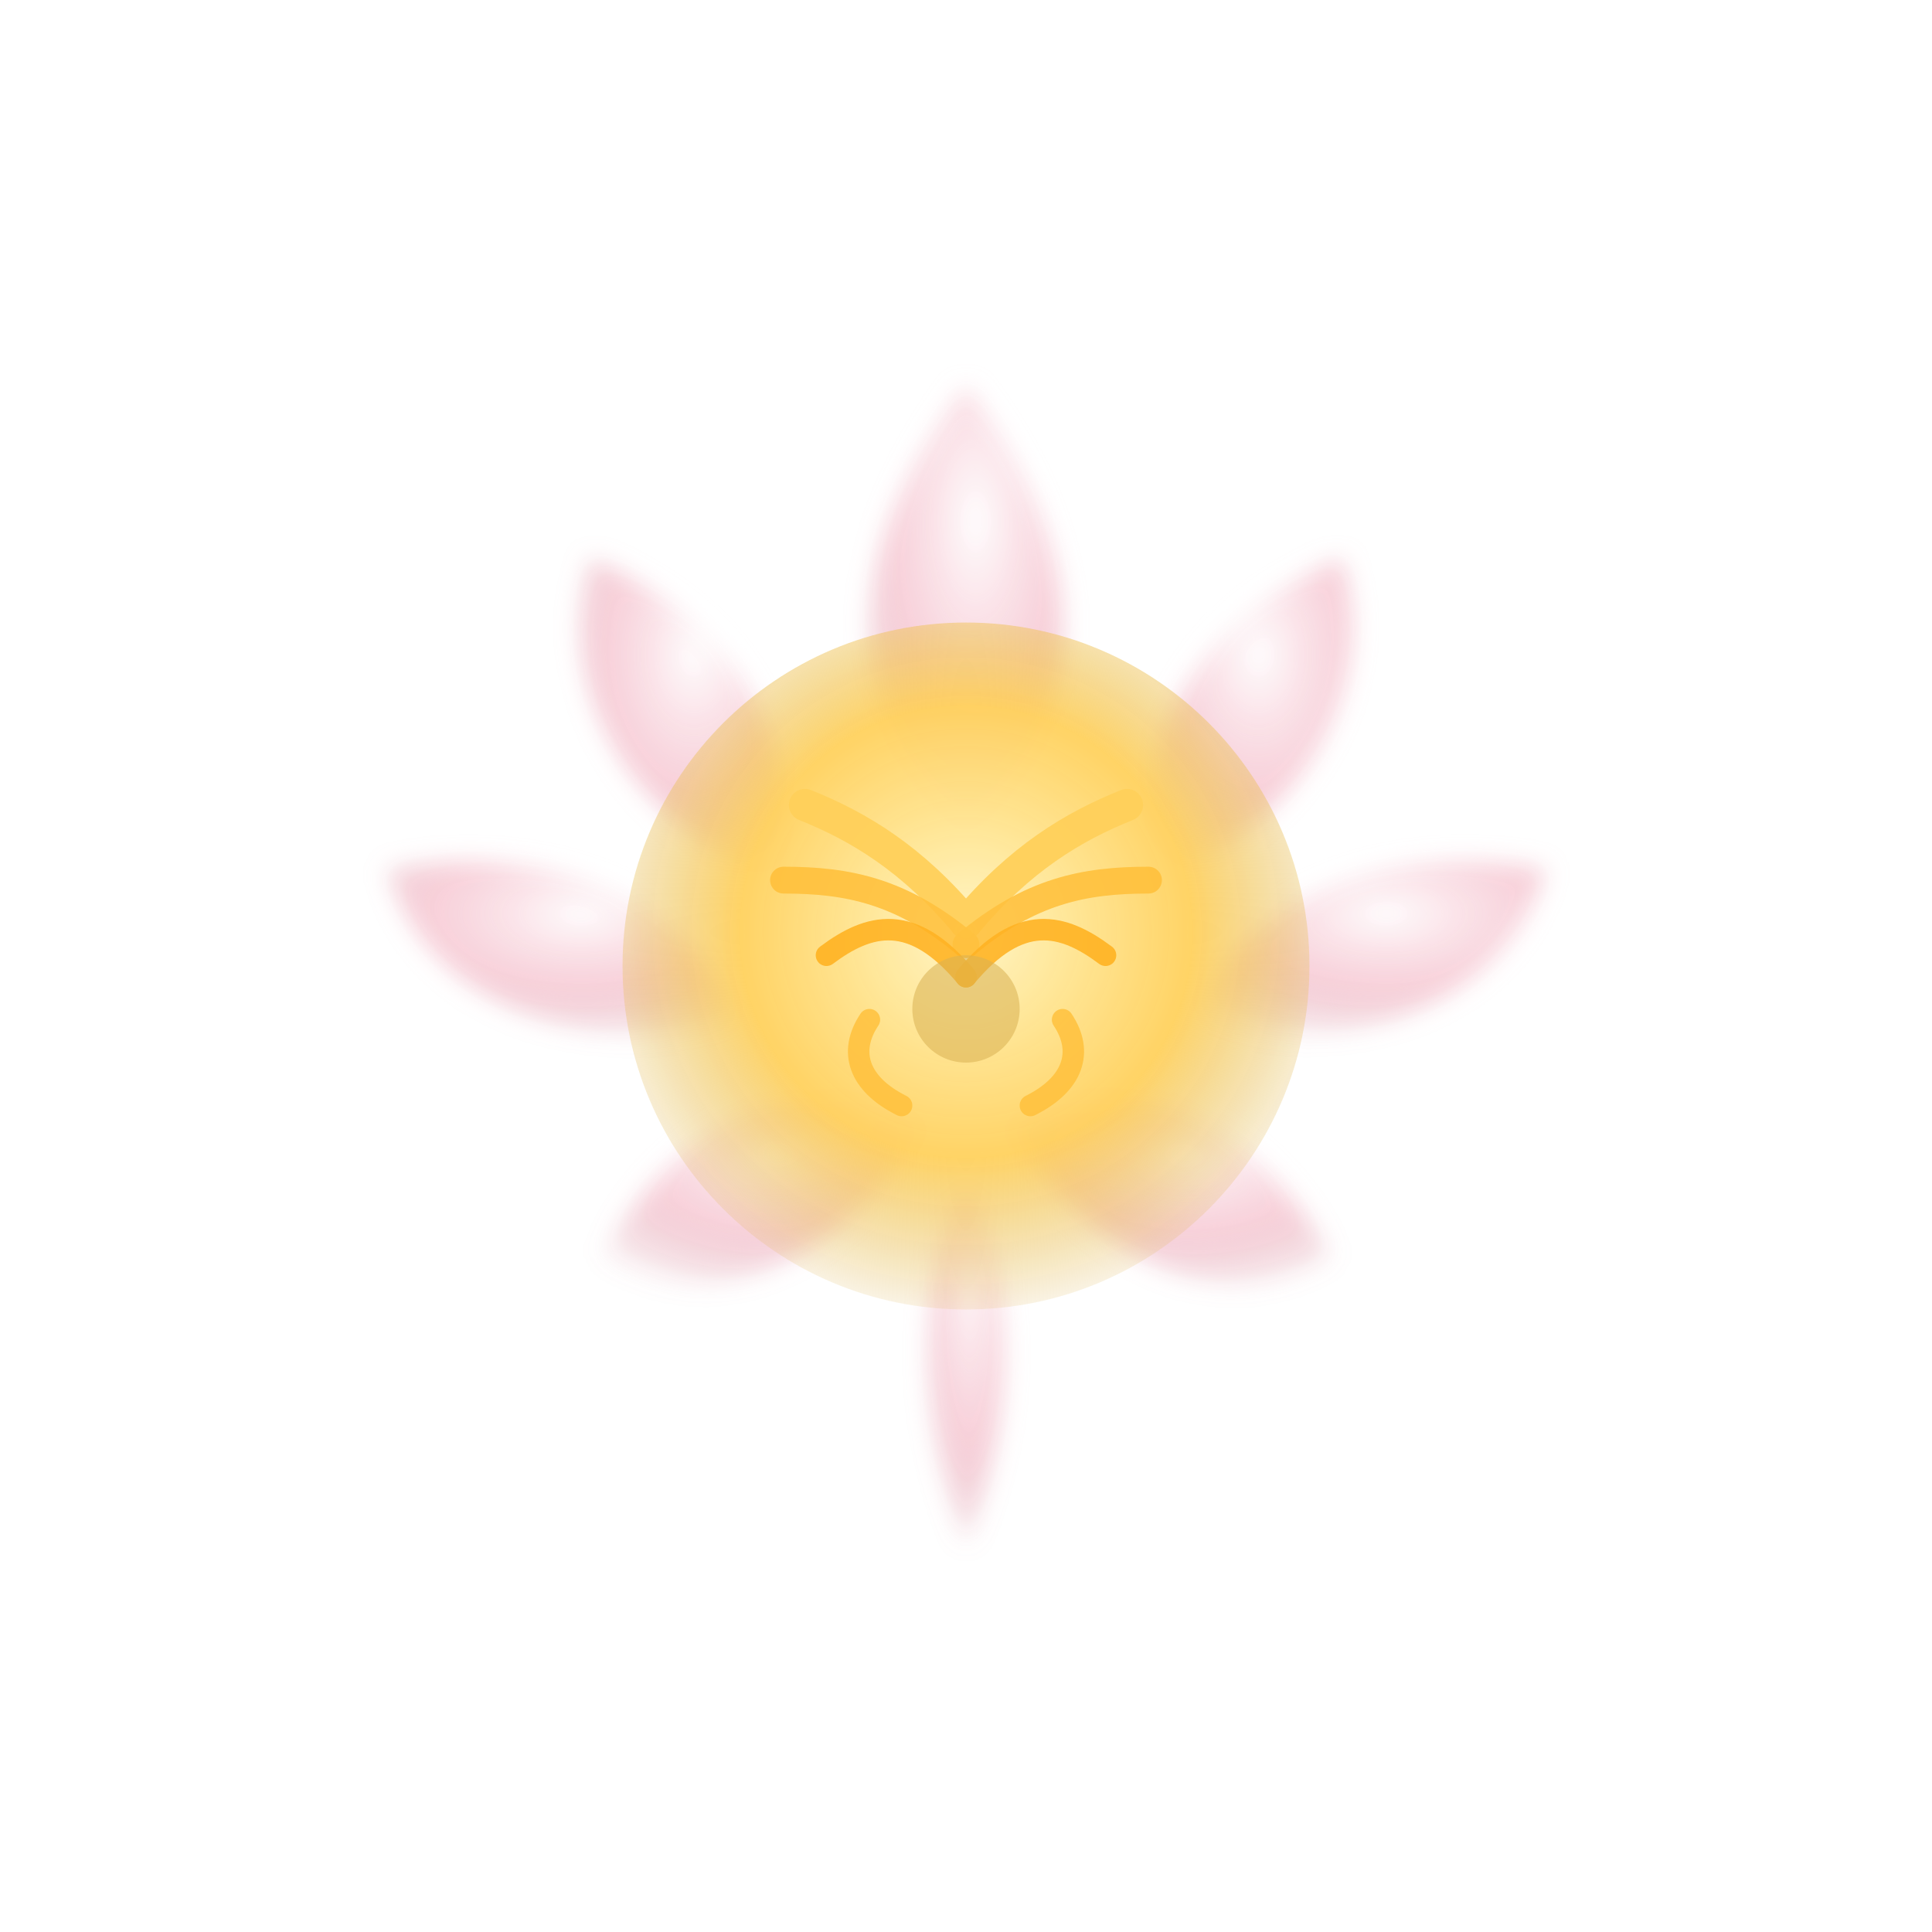
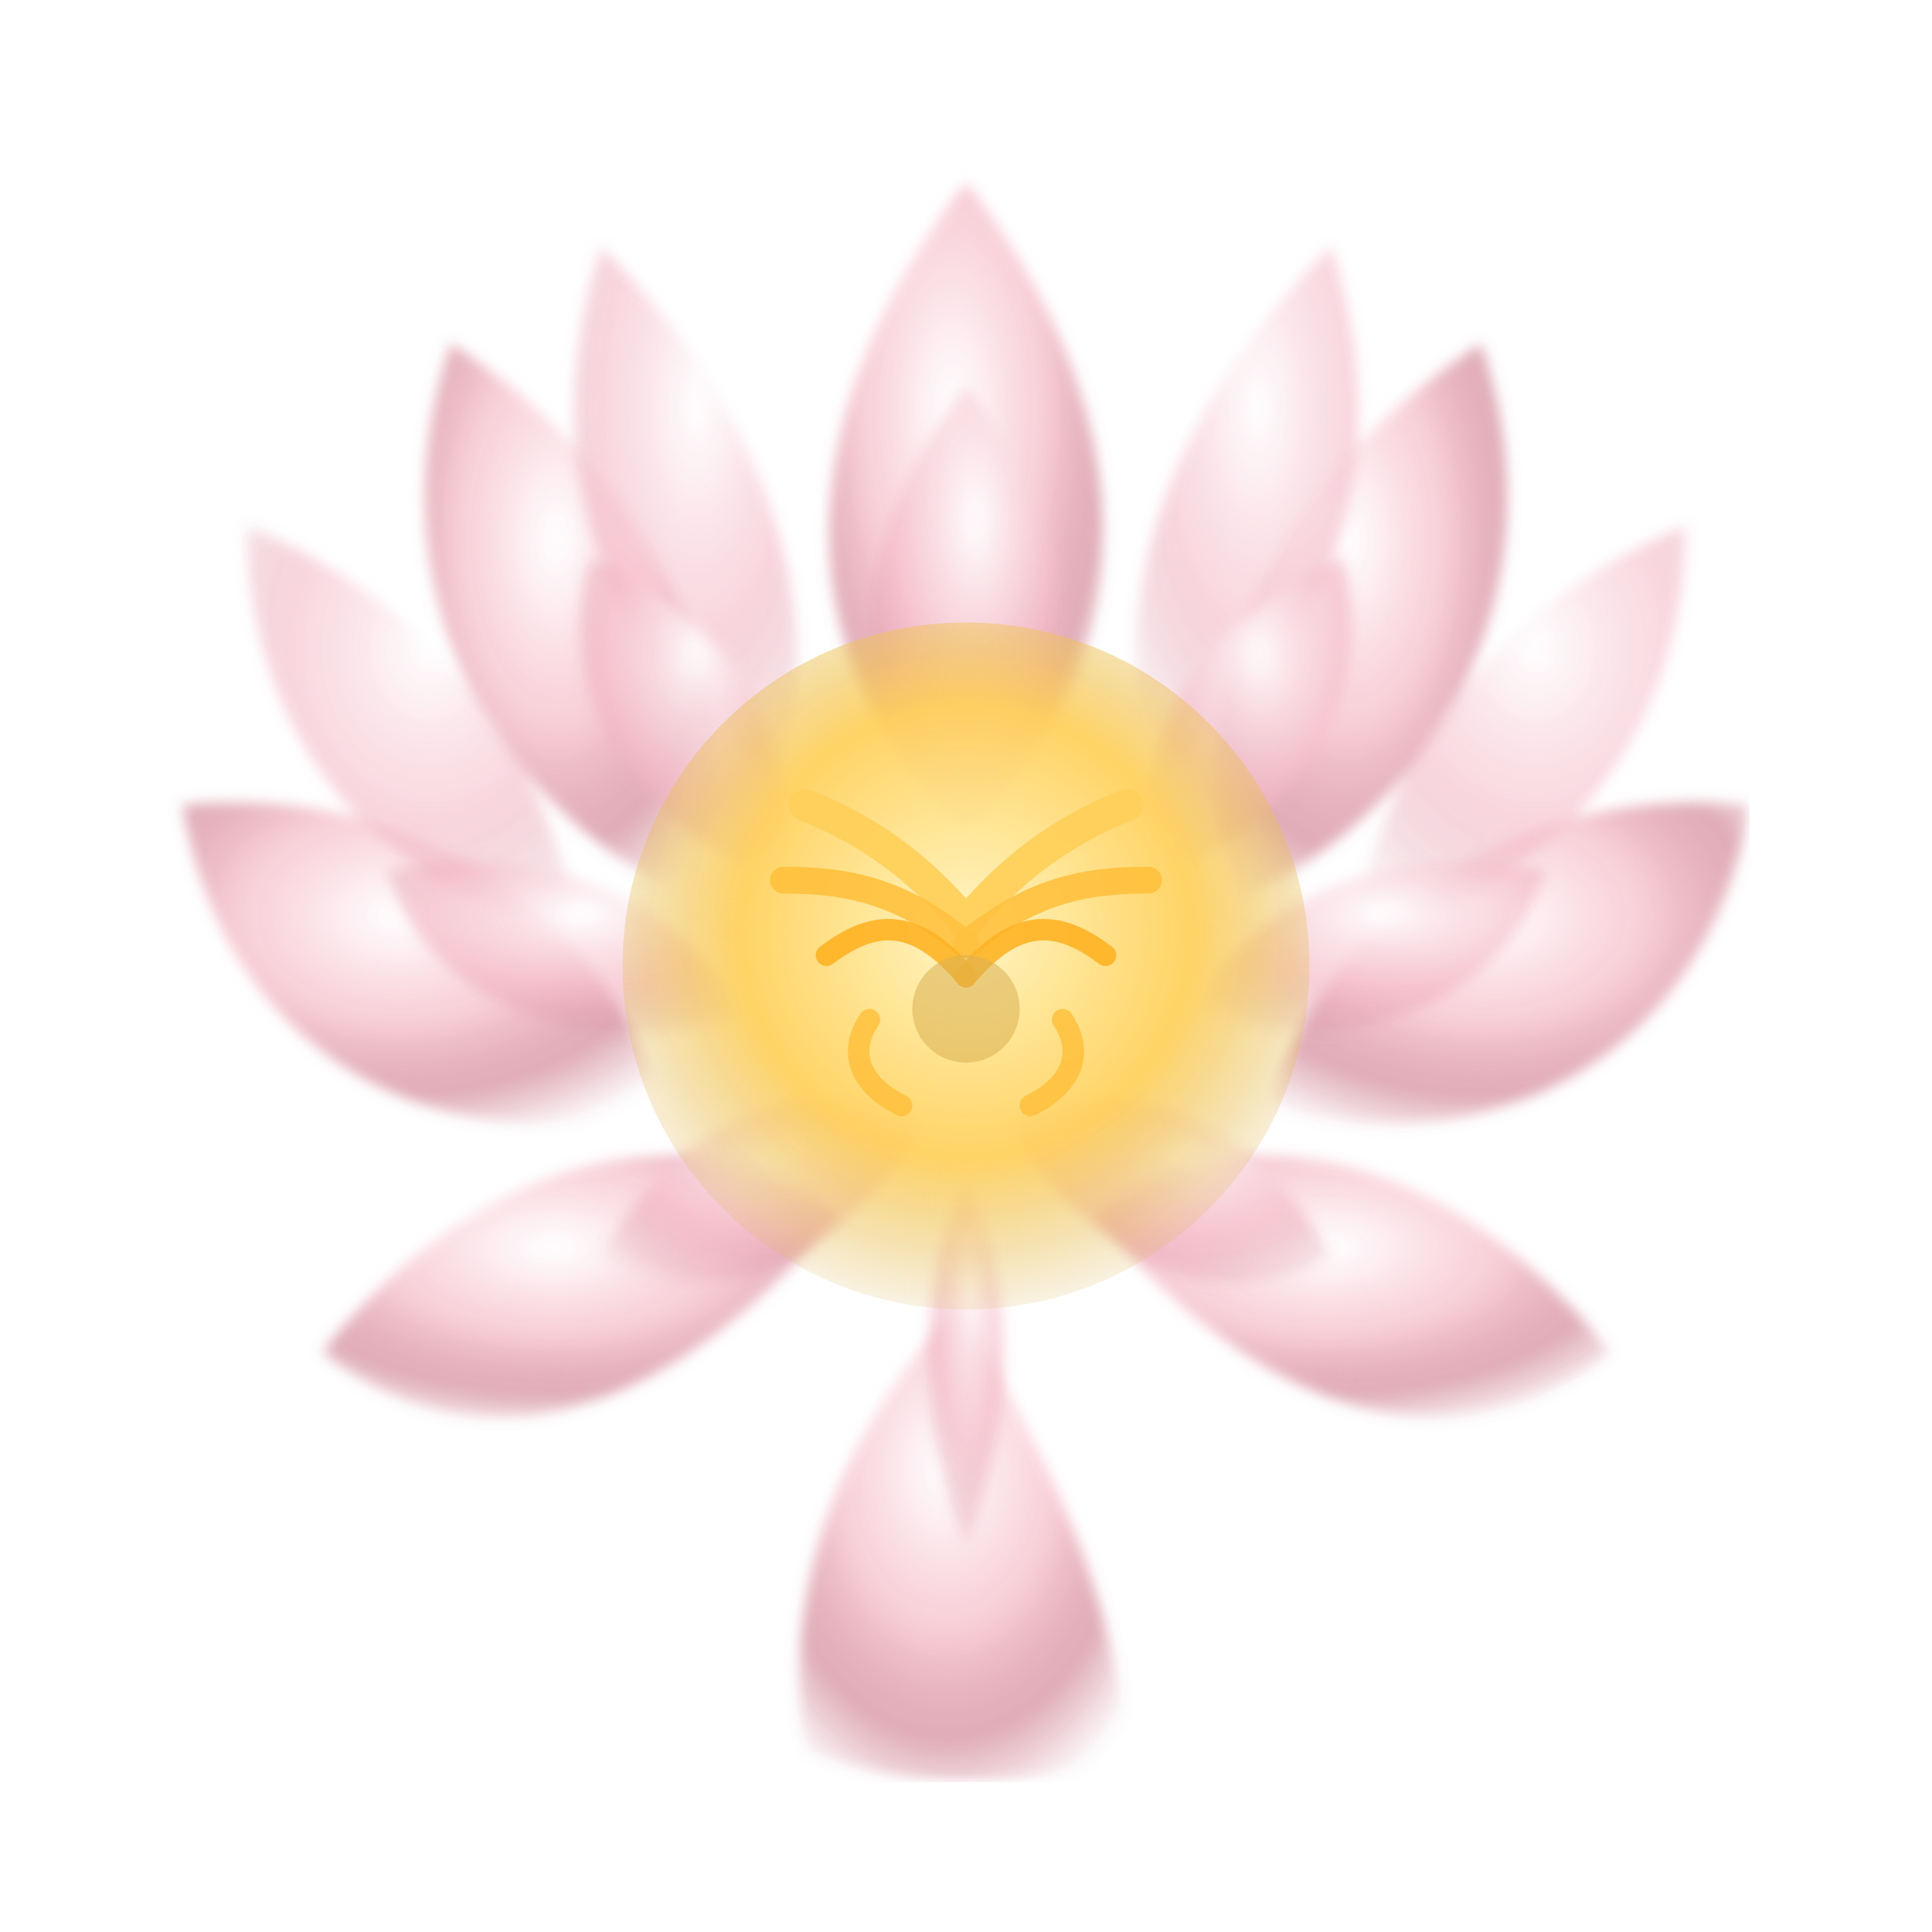
<svg xmlns="http://www.w3.org/2000/svg" width="360" height="360" viewBox="0 0 360 360">
  <defs>
    <radialGradient id="petalPink" cx="45%" cy="35%" r="75%">
      <stop offset="0%" stop-color="#ffffff" stop-opacity="0.98" />
      <stop offset="45%" stop-color="#f7c7d1" stop-opacity="0.92" />
      <stop offset="75%" stop-color="#ca7487" stop-opacity="0.62" />
      <stop offset="100%" stop-color="#ca7487" stop-opacity="0.0" />
    </radialGradient>
    <radialGradient id="petalSoft" cx="55%" cy="30%" r="80%">
      <stop offset="0%" stop-color="#ffffff" stop-opacity="0.95" />
      <stop offset="55%" stop-color="#f4b9c7" stop-opacity="0.70" />
      <stop offset="100%" stop-color="#ca7487" stop-opacity="0.0" />
    </radialGradient>
    <radialGradient id="coreGlow" cx="50%" cy="45%" r="60%">
      <stop offset="0%" stop-color="#fff6c4" stop-opacity="1" />
      <stop offset="55%" stop-color="#ffd05a" stop-opacity="0.95" />
      <stop offset="100%" stop-color="#d8b152" stop-opacity="0.0" />
    </radialGradient>
    <filter id="wcBlur" x="-25%" y="-25%" width="150%" height="150%">
-       <feGaussianBlur stdDeviation="2.2" />
+       <feGaussianBlur stdDeviation="1.2" />
    </filter>
-     <filter id="wcBlur2" x="-0%" y="-0%" width="10%" height="10%">
-       <feGaussianBlur stdDeviation="3.2" />
+     <filter id="wcBlur2" x="-80%" y="-80%" width="180%" height="180%">
+       <feGaussianBlur stdDeviation="1.2" />
    </filter>
  </defs>
  <g opacity="0.96" filter="url(#wcBlur2)">
    <path d="M180 34 C146 78 146 124 180 154 C214 124 214 78 180 34Z" fill="url(#petalPink)" />
    <path d="M276 64 C236 90 218 132 230 168 C266 152 292 112 276 64Z" fill="url(#petalPink)" />
    <path d="M326 150 C282 146 248 170 236 206 C276 218 318 198 326 150Z" fill="url(#petalPink)" />
    <path d="M300 252 C270 214 230 206 204 226 C226 254 264 280 300 252Z" fill="url(#petalPink)" />
    <path d="M210 326 C206 282 182 254 180 242 C166 256 144 286 150 326 C170 334 192 334 210 326Z" fill="url(#petalPink)" />
    <path d="M60 252 C96 280 134 254 156 226 C130 206 90 214 60 252Z" fill="url(#petalPink)" />
    <path d="M34 150 C42 198 84 218 124 206 C112 170 78 146 34 150Z" fill="url(#petalPink)" />
    <path d="M84 64 C68 112 94 152 130 168 C142 132 124 90 84 64Z" fill="url(#petalPink)" />
    <path d="M248 46 C216 78 206 114 214 146 C246 124 262 90 248 46Z" fill="url(#petalSoft)" opacity="0.9" />
    <path d="M314 98 C280 112 258 140 252 174 C286 168 314 140 314 98Z" fill="url(#petalSoft)" opacity="0.88" />
    <path d="M112 46 C98 90 114 124 146 146 C154 114 144 78 112 46Z" fill="url(#petalSoft)" opacity="0.9" />
    <path d="M46 98 C46 140 74 168 108 174 C102 140 80 112 46 98Z" fill="url(#petalSoft)" opacity="0.88" />
  </g>
  <g opacity="0.98" filter="url(#wcBlur)">
    <path d="M180 72 C156 104 156 132 180 156 C204 132 204 104 180 72Z" fill="url(#petalSoft)" />
    <path d="M250 104 C222 116 210 140 214 164 C240 156 258 130 250 104Z" fill="url(#petalSoft)" />
    <path d="M288 162 C256 156 230 170 222 190 C250 198 280 188 288 162Z" fill="url(#petalSoft)" />
    <path d="M248 234 C232 206 206 198 188 210 C202 232 226 248 248 234Z" fill="url(#petalSoft)" />
    <path d="M180 288 C192 258 186 232 180 220 C174 232 168 258 180 288Z" fill="url(#petalSoft)" />
    <path d="M112 234 C134 248 158 232 172 210 C154 198 128 206 112 234Z" fill="url(#petalSoft)" />
    <path d="M72 162 C80 188 110 198 138 190 C130 170 104 156 72 162Z" fill="url(#petalSoft)" />
    <path d="M110 104 C102 130 120 156 146 164 C150 140 138 116 110 104Z" fill="url(#petalSoft)" />
  </g>
  <circle cx="180" cy="180" r="64" fill="url(#coreGlow)" opacity="0.98" />
  <g stroke-linecap="round" fill="none" opacity="0.95">
    <path d="M180 172 C170 160 160 154 150 150" stroke="#ffd05a" stroke-width="6" />
    <path d="M180 172 C190 160 200 154 210 150" stroke="#ffd05a" stroke-width="6" />
    <path d="M180 176 C168 166 158 164 146 164" stroke="#ffbf38" stroke-width="5" opacity="0.9" />
    <path d="M180 176 C192 166 202 164 214 164" stroke="#ffbf38" stroke-width="5" opacity="0.9" />
    <path d="M180 182 C170 170 162 172 154 178" stroke="#ffae1a" stroke-width="4" opacity="0.88" />
    <path d="M180 182 C190 170 198 172 206 178" stroke="#ffae1a" stroke-width="4" opacity="0.88" />
    <path d="M162 190 C158 196 160 202 168 206" stroke="#ffbf38" stroke-width="4" opacity="0.85" />
    <path d="M198 190 C202 196 200 202 192 206" stroke="#ffbf38" stroke-width="4" opacity="0.85" />
  </g>
  <circle cx="180" cy="188" r="10" fill="#d8b152" fill-opacity="0.55" />
</svg>
